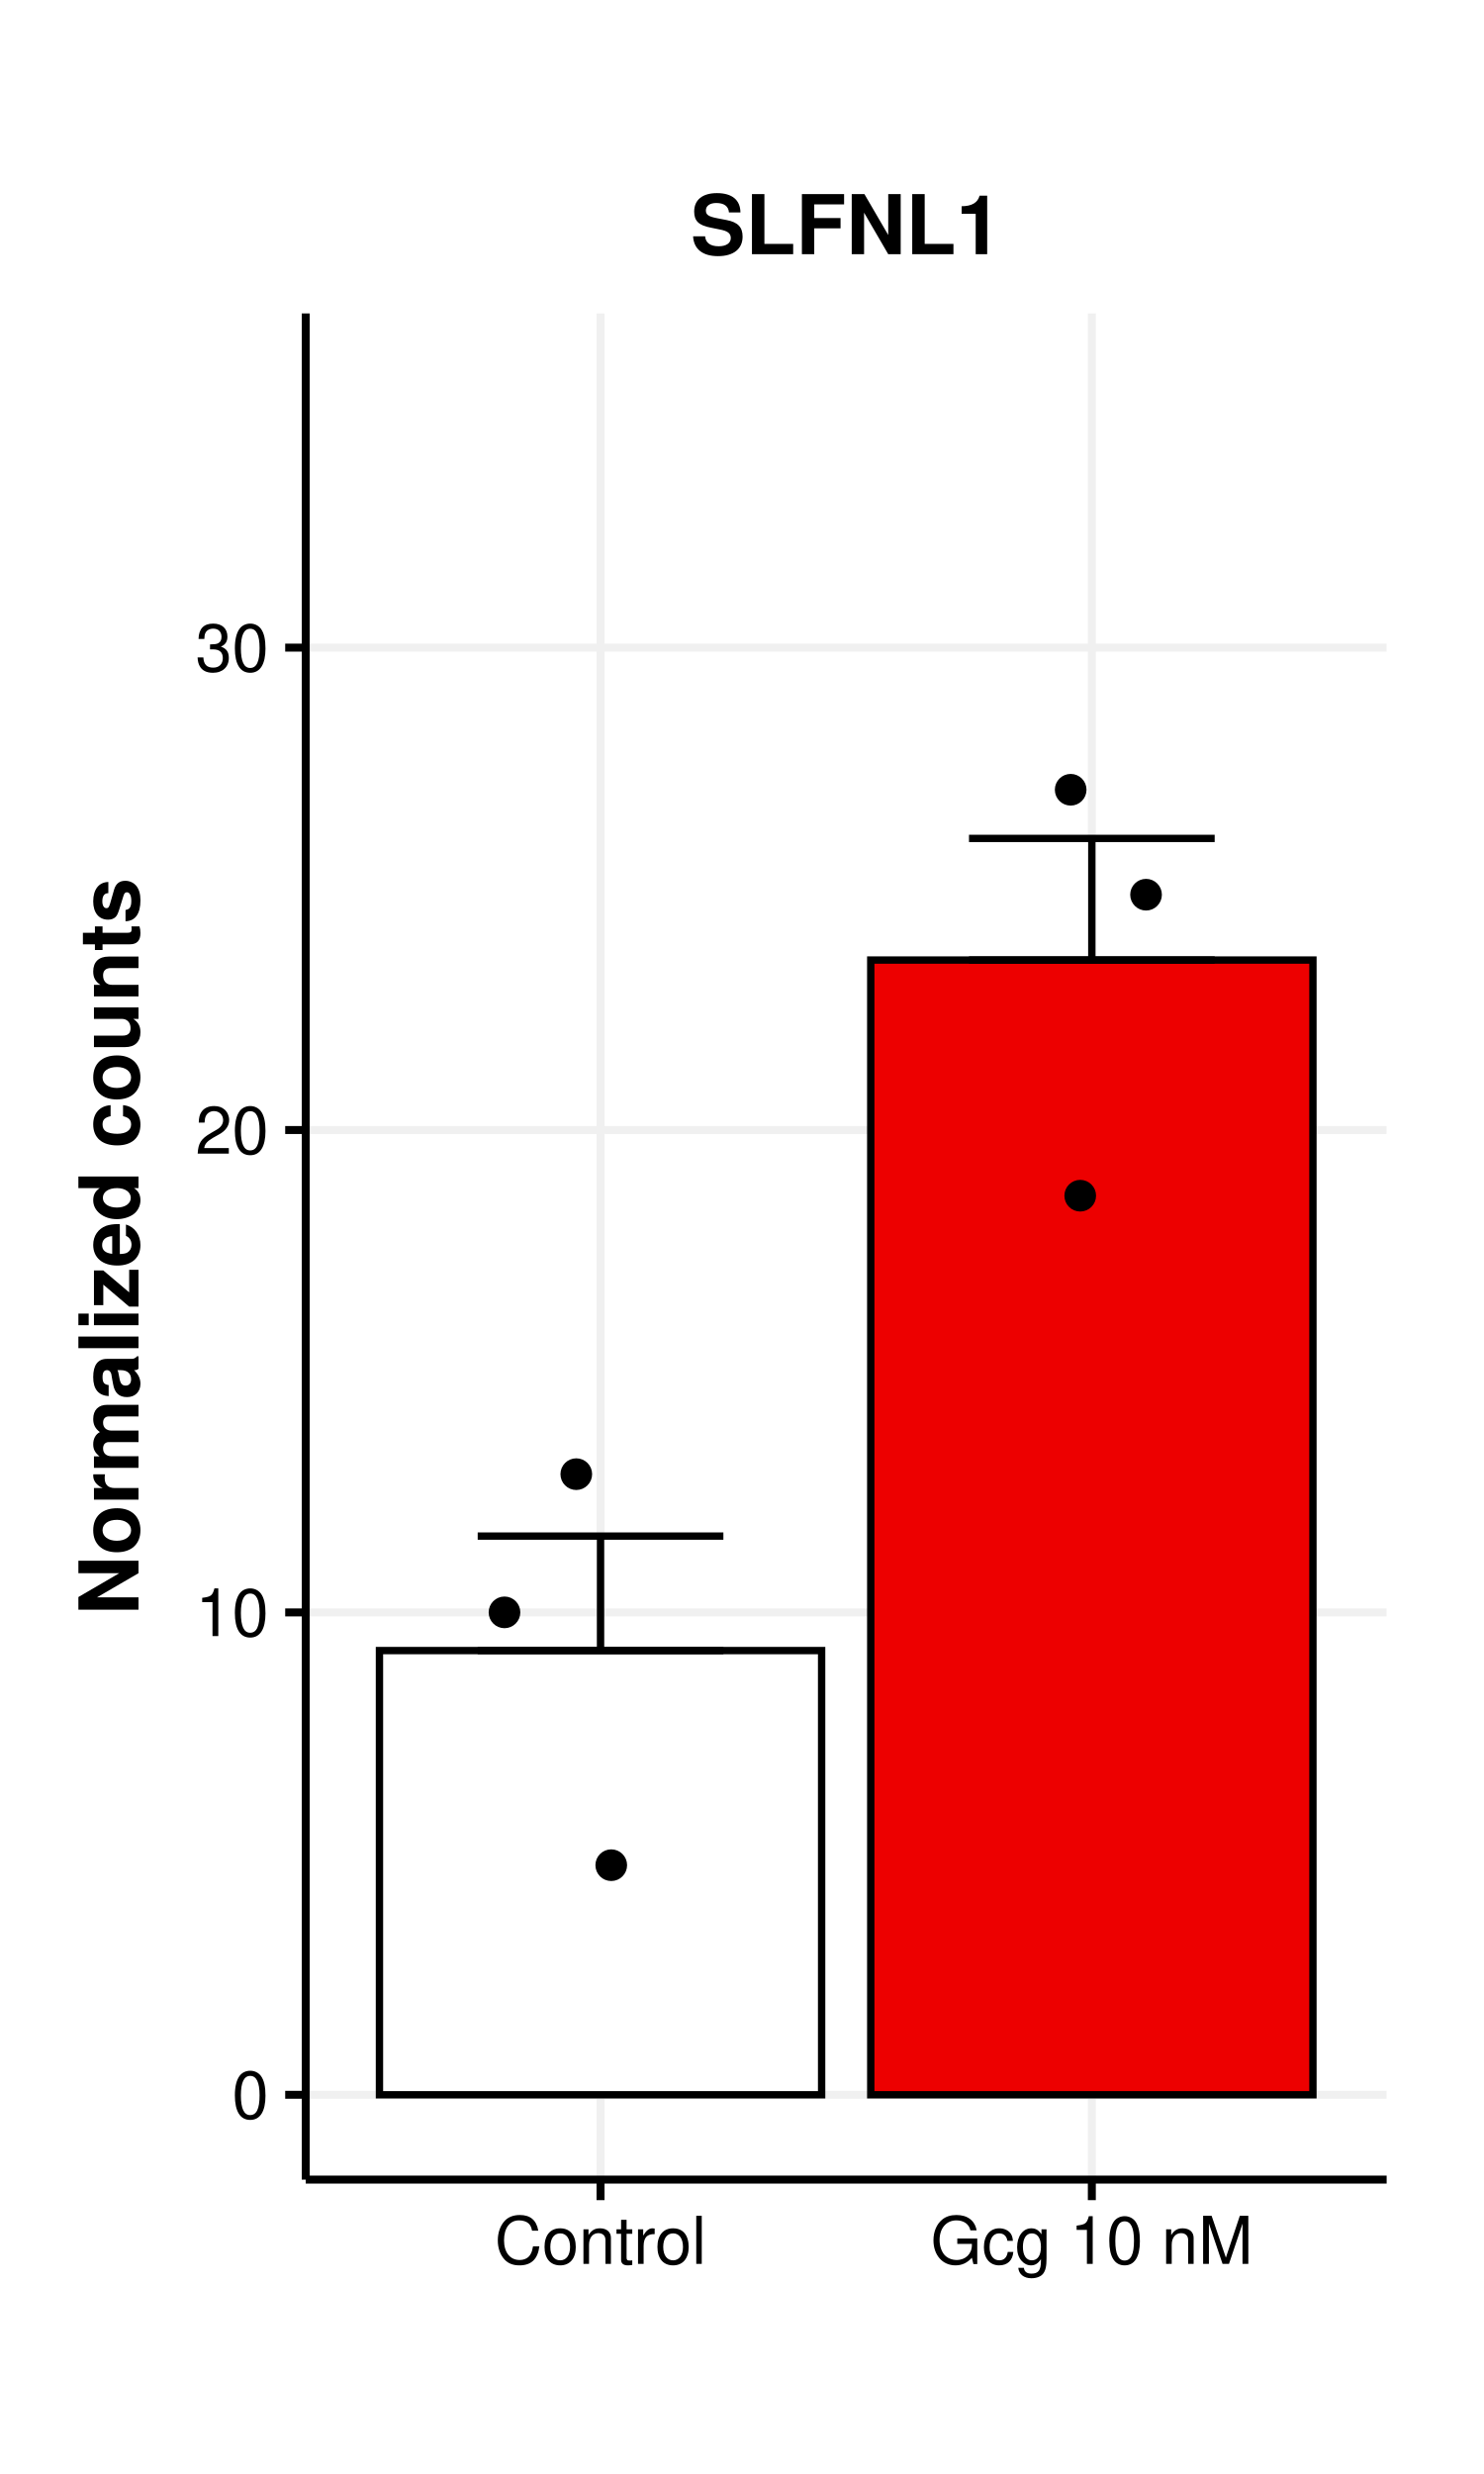
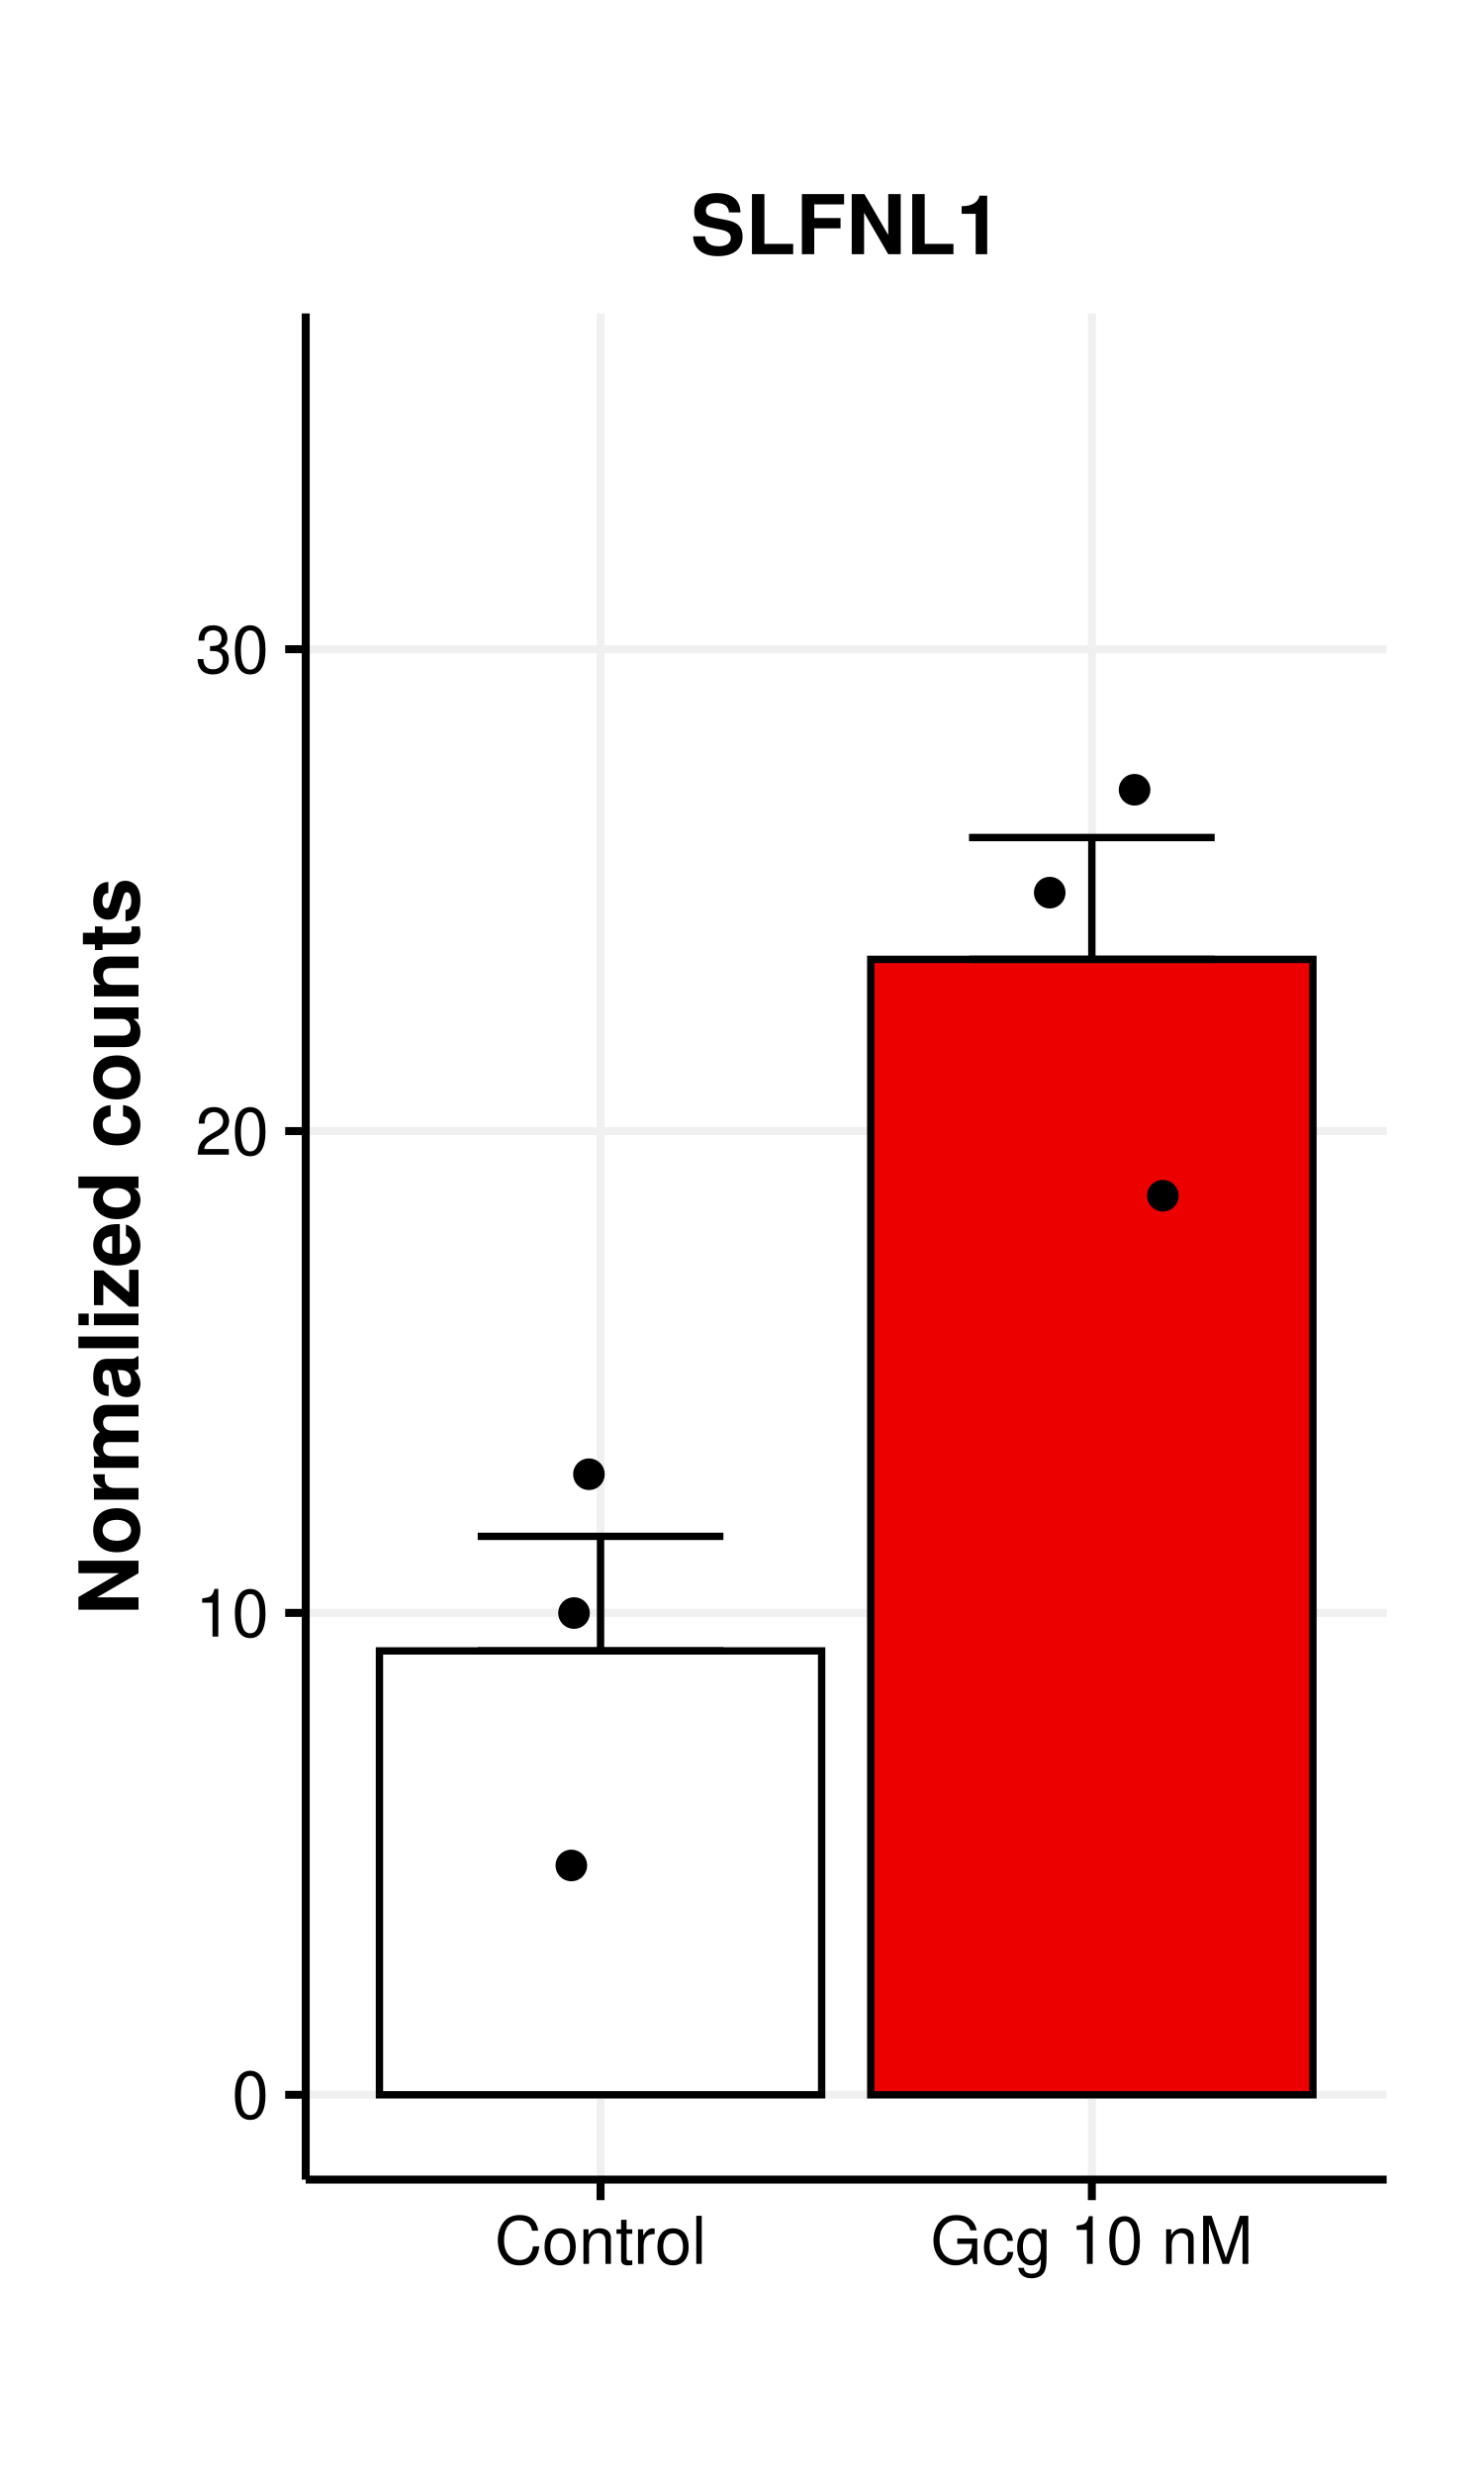
<svg xmlns="http://www.w3.org/2000/svg" class="svglite" width="216.00pt" height="360.00pt" viewBox="0 0 216.00 360.00">
  <defs>
    <style type="text/css">
    .svglite line, .svglite polyline, .svglite polygon, .svglite path, .svglite rect, .svglite circle {
      fill: none;
      stroke: #000000;
      stroke-linecap: round;
      stroke-linejoin: round;
      stroke-miterlimit: 10.00;
    }
    .svglite text {
      white-space: pre;
    }
  </style>
  </defs>
  <rect width="100%" height="100%" style="stroke: none; fill: #FFFFFF;" />
  <defs>
    <clipPath id="cpMC4wMHwyMTYuMDB8MC4wMHwzNjAuMDA=">
      <rect x="0.00" y="0.00" width="216.00" height="360.00" />
    </clipPath>
  </defs>
  <g clip-path="url(#cpMC4wMHwyMTYuMDB8MC4wMHwzNjAuMDA=)">
    <rect x="0.00" y="0.00" width="216.00" height="360.00" style="stroke-width: 1.16; stroke: none; fill: #FFFFFF;" />
  </g>
  <defs>
    <clipPath id="cpNDQuNTB8MjAxLjgzfDQ1LjYxfDMxNy4xNg==">
      <rect x="44.50" y="45.61" width="157.32" height="271.55" />
    </clipPath>
  </defs>
  <g clip-path="url(#cpNDQuNTB8MjAxLjgzfDQ1LjYxfDMxNy4xNg==)">
    <rect x="44.50" y="45.61" width="157.32" height="271.55" style="stroke-width: 1.16; stroke: none; fill: #FFFFFF;" />
    <polyline points="44.50,304.82 201.83,304.82 " style="stroke-width: 1.16; stroke: #F0F0F0; stroke-linecap: butt;" />
-     <polyline points="44.50,234.63 201.83,234.63 " style="stroke-width: 1.16; stroke: #F0F0F0; stroke-linecap: butt;" />
-     <polyline points="44.50,164.43 201.83,164.43 " style="stroke-width: 1.16; stroke: #F0F0F0; stroke-linecap: butt;" />
-     <polyline points="44.50,94.24 201.83,94.24 " style="stroke-width: 1.16; stroke: #F0F0F0; stroke-linecap: butt;" />
+     <polyline points="44.50,234.70 201.83,234.70 " style="stroke-width: 1.16; stroke: #F0F0F0; stroke-linecap: butt;" />
+     <polyline points="44.50,164.59 201.83,164.59 " style="stroke-width: 1.16; stroke: #F0F0F0; stroke-linecap: butt;" />
+     <polyline points="44.50,94.47 201.83,94.47 " style="stroke-width: 1.16; stroke: #F0F0F0; stroke-linecap: butt;" />
    <polyline points="87.41,317.16 87.41,45.61 " style="stroke-width: 1.16; stroke: #F0F0F0; stroke-linecap: butt;" />
    <polyline points="158.92,317.16 158.92,45.61 " style="stroke-width: 1.16; stroke: #F0F0F0; stroke-linecap: butt;" />
-     <rect x="55.23" y="240.18" width="64.36" height="64.64" style="stroke-width: 1.07; stroke-linecap: butt; stroke-linejoin: miter; fill: #FFFFFF;" />
-     <rect x="126.74" y="139.70" width="64.36" height="165.12" style="stroke-width: 1.07; stroke-linecap: butt; stroke-linejoin: miter; fill: #ED0000;" />
-     <polyline points="69.53,223.52 105.29,223.52 " style="stroke-width: 1.07; stroke-linecap: butt;" />
-     <polyline points="87.41,223.52 87.41,240.18 " style="stroke-width: 1.07; stroke-linecap: butt;" />
-     <polyline points="69.53,240.18 105.29,240.18 " style="stroke-width: 1.07; stroke-linecap: butt;" />
-     <polyline points="141.04,122.00 176.80,122.00 " style="stroke-width: 1.07; stroke-linecap: butt;" />
-     <polyline points="158.92,122.00 158.92,139.70 " style="stroke-width: 1.07; stroke-linecap: butt;" />
-     <polyline points="141.04,139.70 176.80,139.70 " style="stroke-width: 1.07; stroke-linecap: butt;" />
-     <circle cx="166.81" cy="130.19" r="1.95" style="stroke-width: 0.71; fill: #000000;" />
-     <circle cx="155.84" cy="114.92" r="1.95" style="stroke-width: 0.71; fill: #000000;" />
-     <circle cx="157.23" cy="173.99" r="1.95" style="stroke-width: 0.71; fill: #000000;" />
-     <circle cx="88.97" cy="271.41" r="1.95" style="stroke-width: 0.71; fill: #000000;" />
-     <circle cx="83.88" cy="214.51" r="1.95" style="stroke-width: 0.71; fill: #000000;" />
-     <circle cx="73.43" cy="234.62" r="1.95" style="stroke-width: 0.71; fill: #000000;" />
+     <rect x="55.23" y="240.23" width="64.36" height="64.59" style="stroke-width: 1.07; stroke-linecap: butt; stroke-linejoin: miter; fill: #FFFFFF;" />
+     <rect x="126.74" y="139.60" width="64.36" height="165.22" style="stroke-width: 1.07; stroke-linecap: butt; stroke-linejoin: miter; fill: #ED0000;" />
+     <polyline points="69.53,223.56 105.29,223.56 " style="stroke-width: 1.07; stroke-linecap: butt;" />
+     <polyline points="87.41,223.56 87.41,240.23 " style="stroke-width: 1.07; stroke-linecap: butt;" />
+     <polyline points="69.53,240.23 105.29,240.23 " style="stroke-width: 1.07; stroke-linecap: butt;" />
+     <polyline points="141.04,121.87 176.80,121.87 " style="stroke-width: 1.07; stroke-linecap: butt;" />
+     <polyline points="158.92,121.87 158.92,139.60 " style="stroke-width: 1.07; stroke-linecap: butt;" />
+     <polyline points="141.04,139.60 176.80,139.60 " style="stroke-width: 1.07; stroke-linecap: butt;" />
+     <circle cx="152.79" cy="129.89" r="1.95" style="stroke-width: 0.71; fill: #000000;" />
+     <circle cx="165.14" cy="114.92" r="1.95" style="stroke-width: 0.71; fill: #000000;" />
+     <circle cx="169.26" cy="173.99" r="1.95" style="stroke-width: 0.71; fill: #000000;" />
+     <circle cx="83.16" cy="271.45" r="1.95" style="stroke-width: 0.71; fill: #000000;" />
+     <circle cx="85.72" cy="214.52" r="1.95" style="stroke-width: 0.71; fill: #000000;" />
+     <circle cx="83.55" cy="234.72" r="1.95" style="stroke-width: 0.71; fill: #000000;" />
    <rect x="44.50" y="45.61" width="157.32" height="271.55" style="stroke-width: 1.16; stroke: none;" />
  </g>
  <g clip-path="url(#cpMC4wMHwyMTYuMDB8MC4wMHwzNjAuMDA=)">
    <polyline points="44.50,317.16 44.50,45.61 " style="stroke-width: 1.16; stroke-linecap: butt;" />
    <text x="39.12" y="308.26" text-anchor="end" style="font-size: 9.60px; font-family: &quot;Helvetica&quot;;" textLength="5.34px" lengthAdjust="spacingAndGlyphs">0</text>
-     <text x="39.12" y="238.07" text-anchor="end" style="font-size: 9.60px; font-family: &quot;Helvetica&quot;;" textLength="10.67px" lengthAdjust="spacingAndGlyphs">10</text>
-     <text x="39.12" y="167.88" text-anchor="end" style="font-size: 9.60px; font-family: &quot;Helvetica&quot;;" textLength="10.67px" lengthAdjust="spacingAndGlyphs">20</text>
-     <text x="39.12" y="97.68" text-anchor="end" style="font-size: 9.60px; font-family: &quot;Helvetica&quot;;" textLength="10.67px" lengthAdjust="spacingAndGlyphs">30</text>
+     <text x="39.12" y="238.15" text-anchor="end" style="font-size: 9.60px; font-family: &quot;Helvetica&quot;;" textLength="10.67px" lengthAdjust="spacingAndGlyphs">10</text>
+     <text x="39.12" y="168.03" text-anchor="end" style="font-size: 9.60px; font-family: &quot;Helvetica&quot;;" textLength="10.67px" lengthAdjust="spacingAndGlyphs">20</text>
+     <text x="39.12" y="97.92" text-anchor="end" style="font-size: 9.60px; font-family: &quot;Helvetica&quot;;" textLength="10.67px" lengthAdjust="spacingAndGlyphs">30</text>
    <polyline points="41.51,304.82 44.50,304.82 " style="stroke-width: 1.16; stroke-linecap: butt;" />
-     <polyline points="41.51,234.63 44.50,234.63 " style="stroke-width: 1.16; stroke-linecap: butt;" />
-     <polyline points="41.51,164.43 44.50,164.43 " style="stroke-width: 1.16; stroke-linecap: butt;" />
-     <polyline points="41.51,94.24 44.50,94.24 " style="stroke-width: 1.16; stroke-linecap: butt;" />
+     <polyline points="41.51,234.70 44.50,234.70 " style="stroke-width: 1.16; stroke-linecap: butt;" />
+     <polyline points="41.51,164.59 44.50,164.59 " style="stroke-width: 1.16; stroke-linecap: butt;" />
+     <polyline points="41.51,94.47 44.50,94.47 " style="stroke-width: 1.16; stroke-linecap: butt;" />
    <polyline points="44.50,317.16 201.83,317.16 " style="stroke-width: 1.16; stroke-linecap: butt;" />
    <polyline points="87.41,320.15 87.41,317.16 " style="stroke-width: 1.16; stroke-linecap: butt;" />
    <polyline points="158.92,320.15 158.92,317.16 " style="stroke-width: 1.16; stroke-linecap: butt;" />
    <text x="87.41" y="329.42" text-anchor="middle" style="font-size: 9.60px; font-family: &quot;Helvetica&quot;;" textLength="30.92px" lengthAdjust="spacingAndGlyphs">Control</text>
    <text x="158.92" y="329.42" text-anchor="middle" style="font-size: 9.60px; font-family: &quot;Helvetica&quot;;" textLength="46.92px" lengthAdjust="spacingAndGlyphs">Gcg 10 nM</text>
    <text transform="translate(20.16,181.39) rotate(-90)" text-anchor="middle" style="font-size: 12.00px; font-weight: bold; font-family: &quot;Helvetica&quot;;" textLength="107.35px" lengthAdjust="spacingAndGlyphs">Normalized counts</text>
    <text x="123.16" y="36.99" text-anchor="middle" style="font-size: 12.00px; font-weight: bold; font-family: &quot;Helvetica&quot;;" textLength="45.34px" lengthAdjust="spacingAndGlyphs">SLFNL1</text>
  </g>
</svg>
